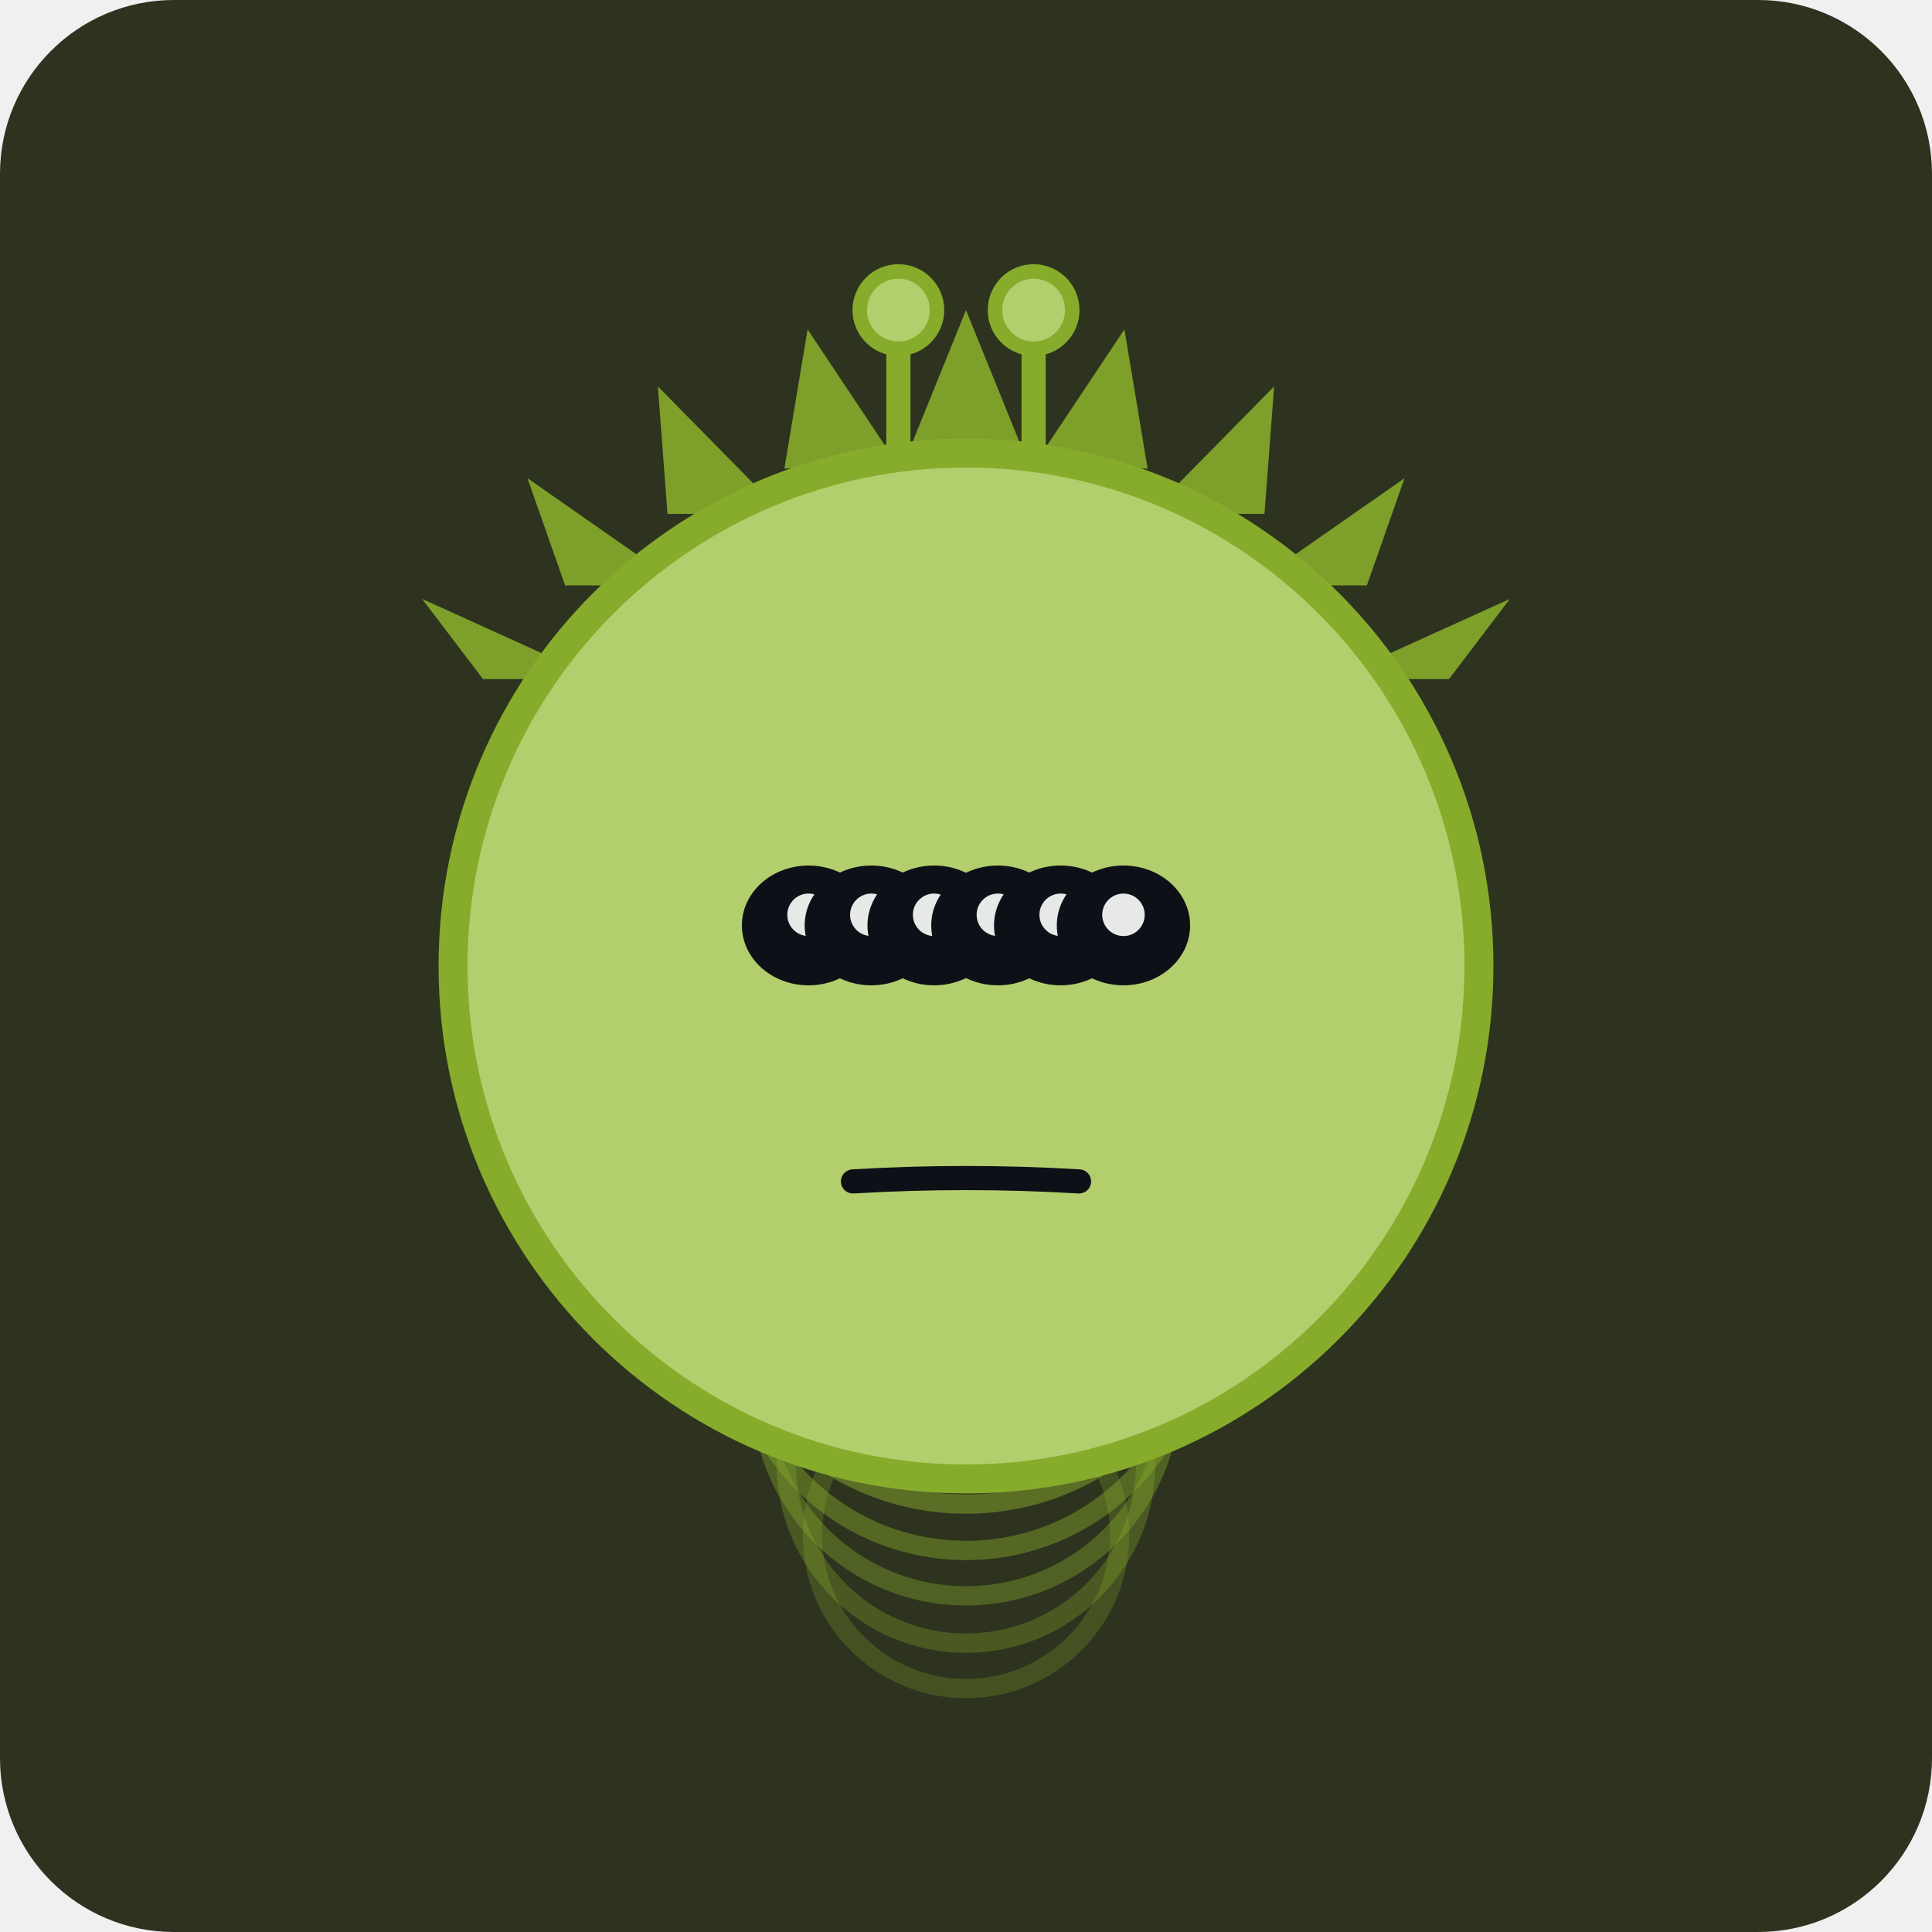
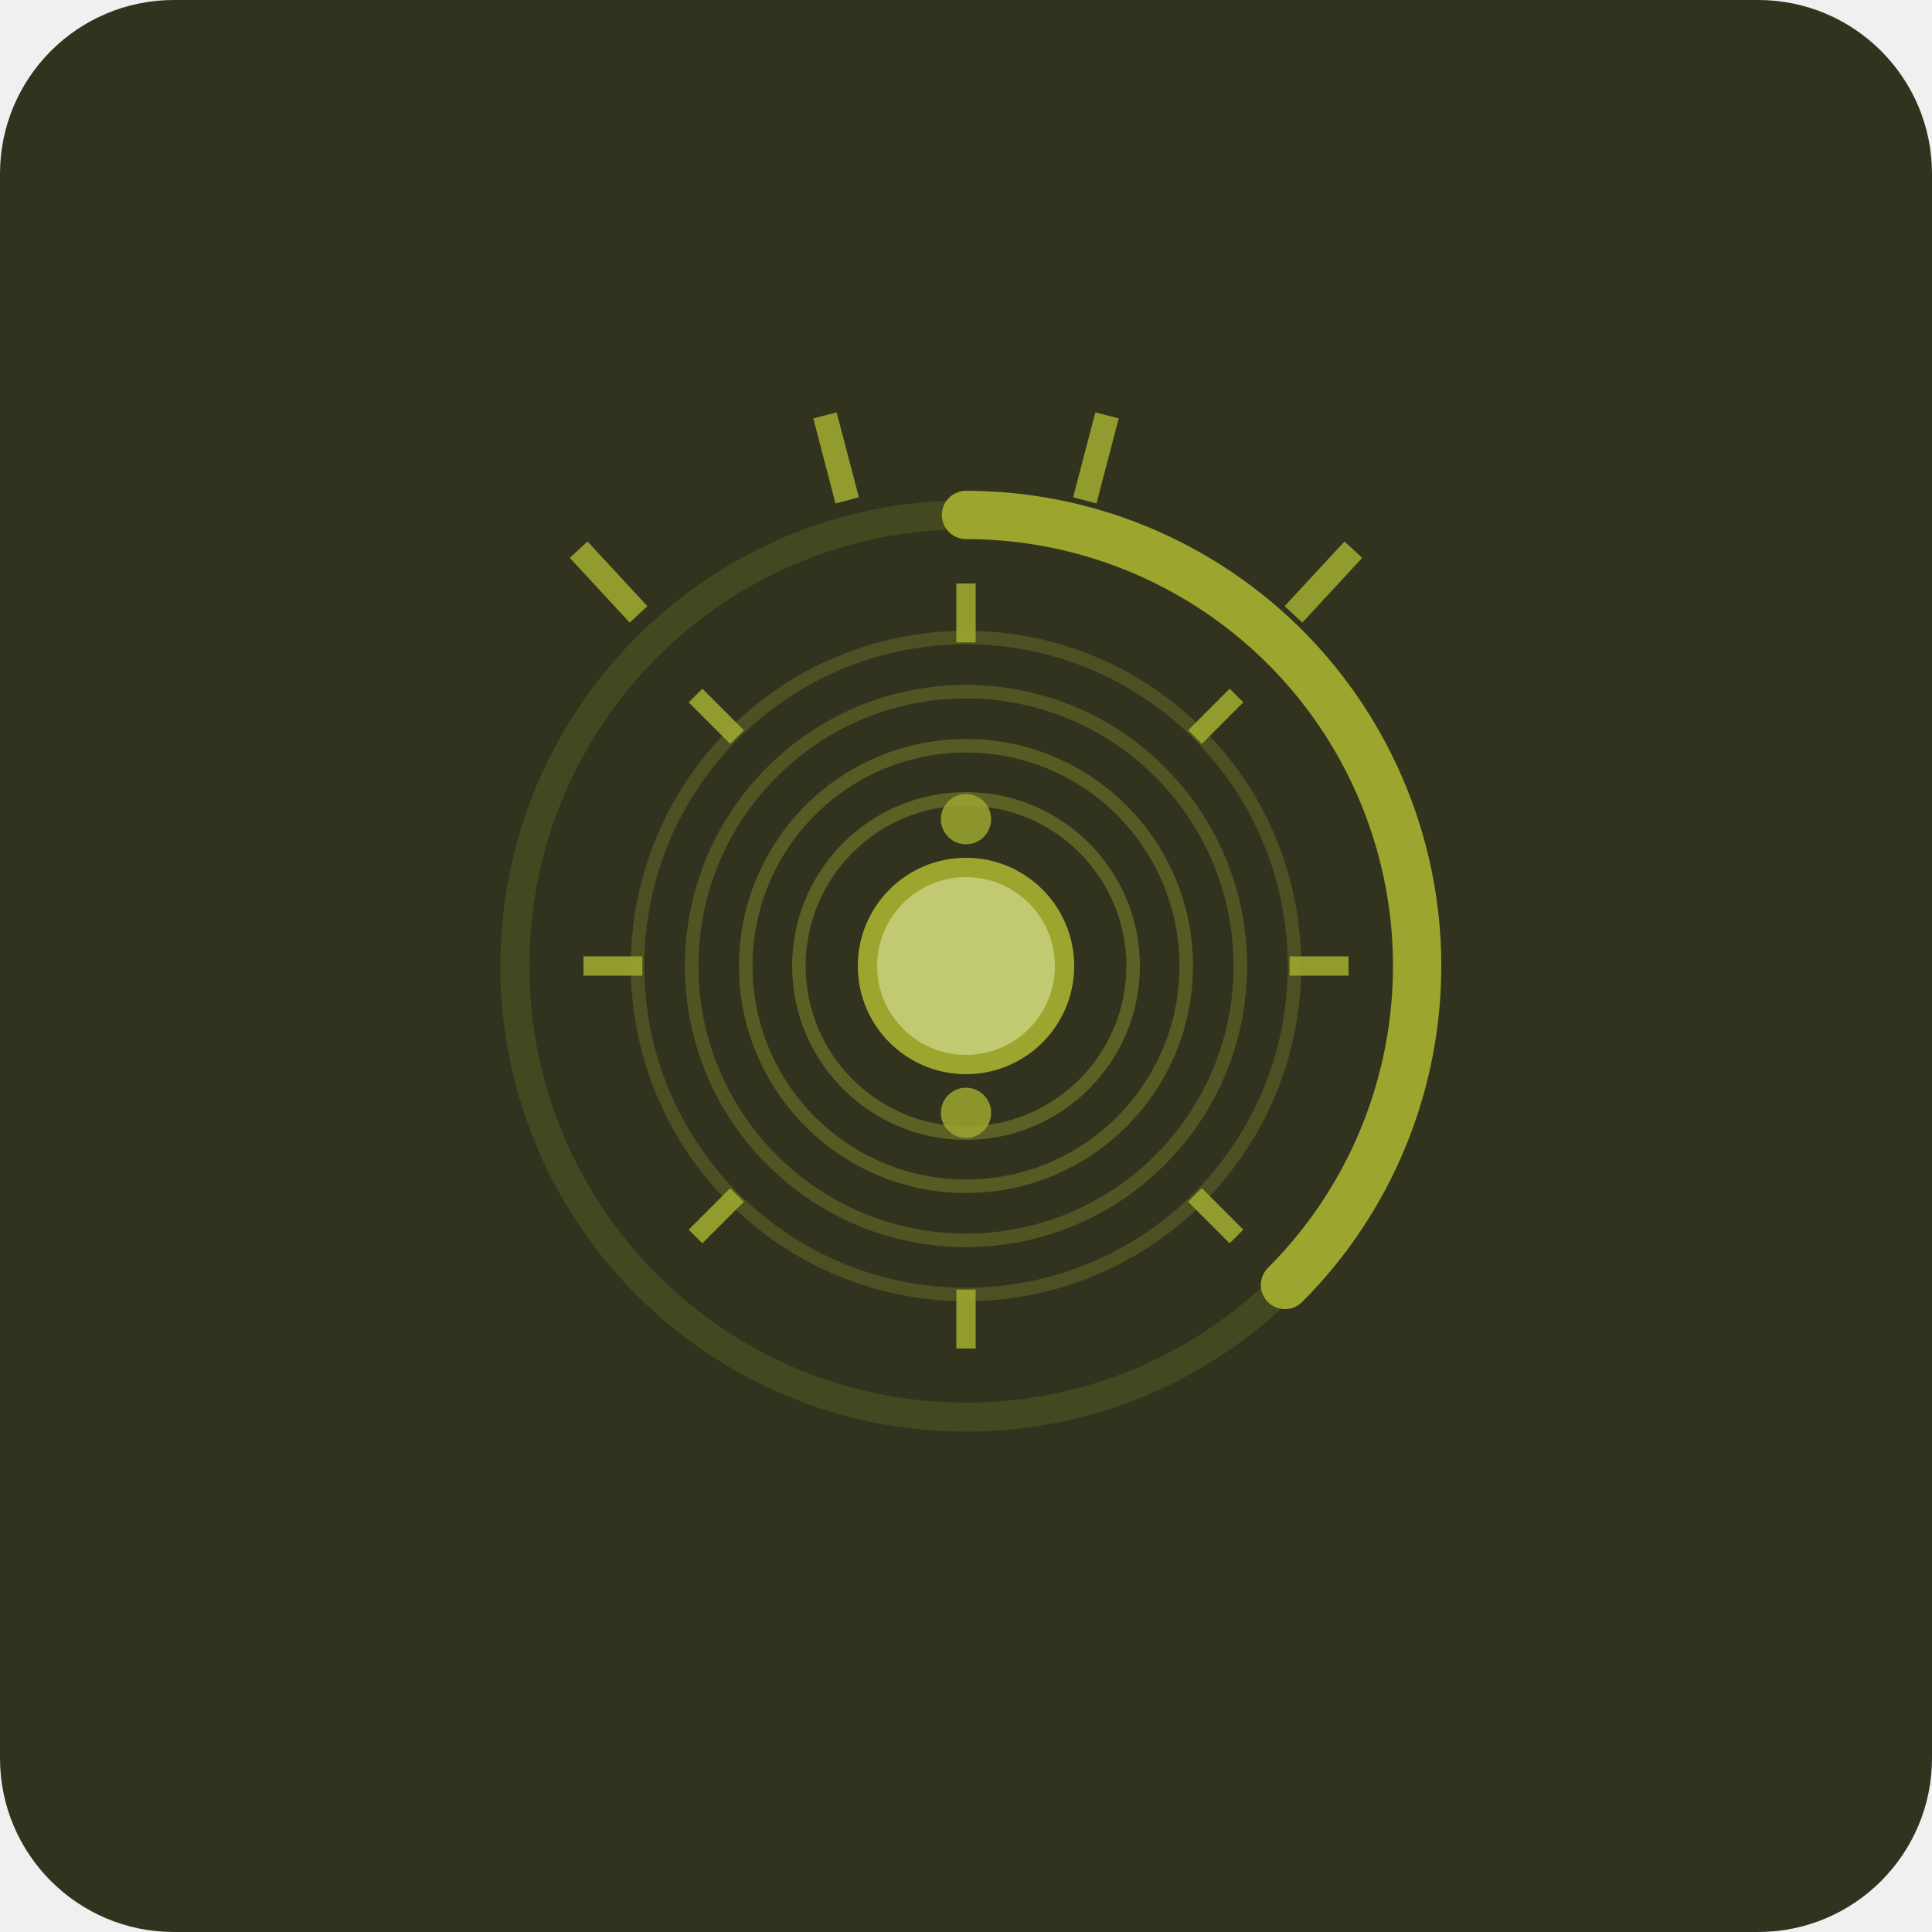
- <svg xmlns="http://www.w3.org/2000/svg" viewBox="0 0 200 200" role="img" aria-label="trellis self-image glyph">
-   <rect width="200" height="200" rx="18" fill="#2d331e" />
-   <circle cx="100.0" cy="129.2" r="26.5" fill="none" stroke="#87ab2b" stroke-width="2" opacity="0.50" />
-   <circle cx="100.0" cy="136.6" r="23.9" fill="none" stroke="#87ab2b" stroke-width="2" opacity="0.44" />
-   <circle cx="100.0" cy="144.0" r="21.2" fill="none" stroke="#87ab2b" stroke-width="2" opacity="0.38" />
-   <circle cx="100.0" cy="151.5" r="18.6" fill="none" stroke="#87ab2b" stroke-width="2" opacity="0.32" />
-   <circle cx="100.0" cy="158.9" r="15.9" fill="none" stroke="#87ab2b" stroke-width="2" opacity="0.26" />
-   <path d="M 50.0 70.3 L 43.7 62.0 L 62.0 70.3 Z" fill="#87ab2b" opacity="0.9" />
-   <path d="M 58.5 60.6 L 54.6 49.5 L 70.5 60.6 Z" fill="#87ab2b" opacity="0.9" />
-   <path d="M 69.1 53.2 L 68.1 40.0 L 81.1 53.2 Z" fill="#87ab2b" opacity="0.9" />
-   <path d="M 81.2 48.5 L 83.6 34.1 L 93.2 48.5 Z" fill="#87ab2b" opacity="0.9" />
-   <path d="M 94.0 46.9 L 100.0 32.1 L 106.0 46.9 Z" fill="#87ab2b" opacity="0.9" />
-   <path d="M 106.8 48.5 L 116.4 34.1 L 118.8 48.5 Z" fill="#87ab2b" opacity="0.9" />
-   <path d="M 118.9 53.2 L 131.9 40.0 L 130.9 53.2 Z" fill="#87ab2b" opacity="0.9" />
-   <path d="M 129.5 60.6 L 145.4 49.5 L 141.5 60.6 Z" fill="#87ab2b" opacity="0.9" />
-   <path d="M 138.0 70.3 L 156.3 62.0 L 150.0 70.3 Z" fill="#87ab2b" opacity="0.9" />
-   <line x1="93.0" y1="52.2" x2="93.0" y2="33.7" stroke="#87ab2b" stroke-width="2.5" />
-   <circle cx="93.0" cy="32.1" r="4" fill="#b3ce6d" stroke="#87ab2b" stroke-width="1.5" />
-   <line x1="107.0" y1="52.2" x2="107.0" y2="33.7" stroke="#87ab2b" stroke-width="2.5" />
-   <circle cx="107.0" cy="32.1" r="4" fill="#b3ce6d" stroke="#87ab2b" stroke-width="1.5" />
-   <circle cx="100.0" cy="100.0" r="53.1" fill="#b3ce6d" stroke="#87ab2b" stroke-width="3" />
-   <ellipse cx="83.7" cy="95.8" rx="6.9" ry="6.2" fill="#0d1117" />
-   <circle cx="83.7" cy="94.7" r="2.2" fill="#ffffff" opacity="0.9" />
-   <ellipse cx="90.2" cy="95.8" rx="6.9" ry="6.2" fill="#0d1117" />
-   <circle cx="90.2" cy="94.7" r="2.2" fill="#ffffff" opacity="0.9" />
-   <ellipse cx="96.7" cy="95.8" rx="6.9" ry="6.2" fill="#0d1117" />
-   <circle cx="96.7" cy="94.7" r="2.2" fill="#ffffff" opacity="0.9" />
-   <ellipse cx="103.3" cy="95.8" rx="6.9" ry="6.2" fill="#0d1117" />
-   <circle cx="103.3" cy="94.7" r="2.2" fill="#ffffff" opacity="0.9" />
-   <ellipse cx="109.8" cy="95.8" rx="6.9" ry="6.2" fill="#0d1117" />
-   <circle cx="109.8" cy="94.7" r="2.2" fill="#ffffff" opacity="0.9" />
-   <ellipse cx="116.3" cy="95.8" rx="6.9" ry="6.2" fill="#0d1117" />
-   <circle cx="116.3" cy="94.7" r="2.2" fill="#ffffff" opacity="0.9" />
-   <path d="M 88.3 122.3 Q 100.0 121.6 111.7 122.3" fill="none" stroke="#0d1117" stroke-width="2.5" stroke-linecap="round" />
+ <svg xmlns="http://www.w3.org/2000/svg" viewBox="0 0 200 200" role="img" aria-label="trellis self-image — an abstract instrument of the record, not a face">
+   <rect width="200" height="200" rx="18" fill="#31331e" />
+   <circle cx="100.0" cy="100.0" r="17.3" fill="none" stroke="#9ca62f" stroke-width="1.4" opacity="0.40" />
+   <circle cx="100.0" cy="100.0" r="22.8" fill="none" stroke="#9ca62f" stroke-width="1.4" opacity="0.35" />
+   <circle cx="100.0" cy="100.0" r="28.4" fill="none" stroke="#9ca62f" stroke-width="1.4" opacity="0.30" />
+   <circle cx="100.0" cy="100.0" r="34.0" fill="none" stroke="#9ca62f" stroke-width="1.4" opacity="0.25" />
+   <circle cx="100.0" cy="84.8" r="2.6" fill="#9ca62f" opacity="0.85" />
+   <circle cx="100.0" cy="115.2" r="2.6" fill="#9ca62f" opacity="0.85" />
+   <line x1="100.0" y1="66.5" x2="100.0" y2="60.4" stroke="#9ca62f" stroke-width="2" opacity="0.9" />
+   <line x1="123.7" y1="76.3" x2="128.0" y2="72.0" stroke="#9ca62f" stroke-width="2" opacity="0.9" />
+   <line x1="133.5" y1="100.0" x2="139.6" y2="100.0" stroke="#9ca62f" stroke-width="2" opacity="0.9" />
+   <line x1="123.7" y1="123.7" x2="128.0" y2="128.0" stroke="#9ca62f" stroke-width="2" opacity="0.9" />
+   <line x1="100.0" y1="133.5" x2="100.0" y2="139.6" stroke="#9ca62f" stroke-width="2" opacity="0.9" />
+   <line x1="76.3" y1="123.7" x2="72.0" y2="128.0" stroke="#9ca62f" stroke-width="2" opacity="0.9" />
+   <line x1="66.5" y1="100.0" x2="60.4" y2="100.0" stroke="#9ca62f" stroke-width="2" opacity="0.9" />
+   <line x1="76.3" y1="76.3" x2="72.0" y2="72.0" stroke="#9ca62f" stroke-width="2" opacity="0.9" />
+   <circle cx="100.0" cy="100.0" r="46.7" fill="none" stroke="#9ca62f" stroke-width="3" opacity="0.18" />
+   <path d="M 100.00 53.31 A 46.69 46.69 0 0 1 133.02 133.02" fill="none" stroke="#9ca62f" stroke-width="5" stroke-linecap="round" />
+   <line x1="66.1" y1="63.6" x2="59.9" y2="56.9" stroke="#9ca62f" stroke-width="2.5" opacity="0.9" />
+   <line x1="87.7" y1="51.8" x2="85.4" y2="43.0" stroke="#9ca62f" stroke-width="2.5" opacity="0.9" />
+   <line x1="112.3" y1="51.8" x2="114.6" y2="43.0" stroke="#9ca62f" stroke-width="2.5" opacity="0.9" />
+   <line x1="133.9" y1="63.6" x2="140.1" y2="56.9" stroke="#9ca62f" stroke-width="2.5" opacity="0.9" />
+   <circle cx="100.0" cy="100.0" r="10.2" fill="#c2ca71" stroke="#9ca62f" stroke-width="2" />
</svg>
